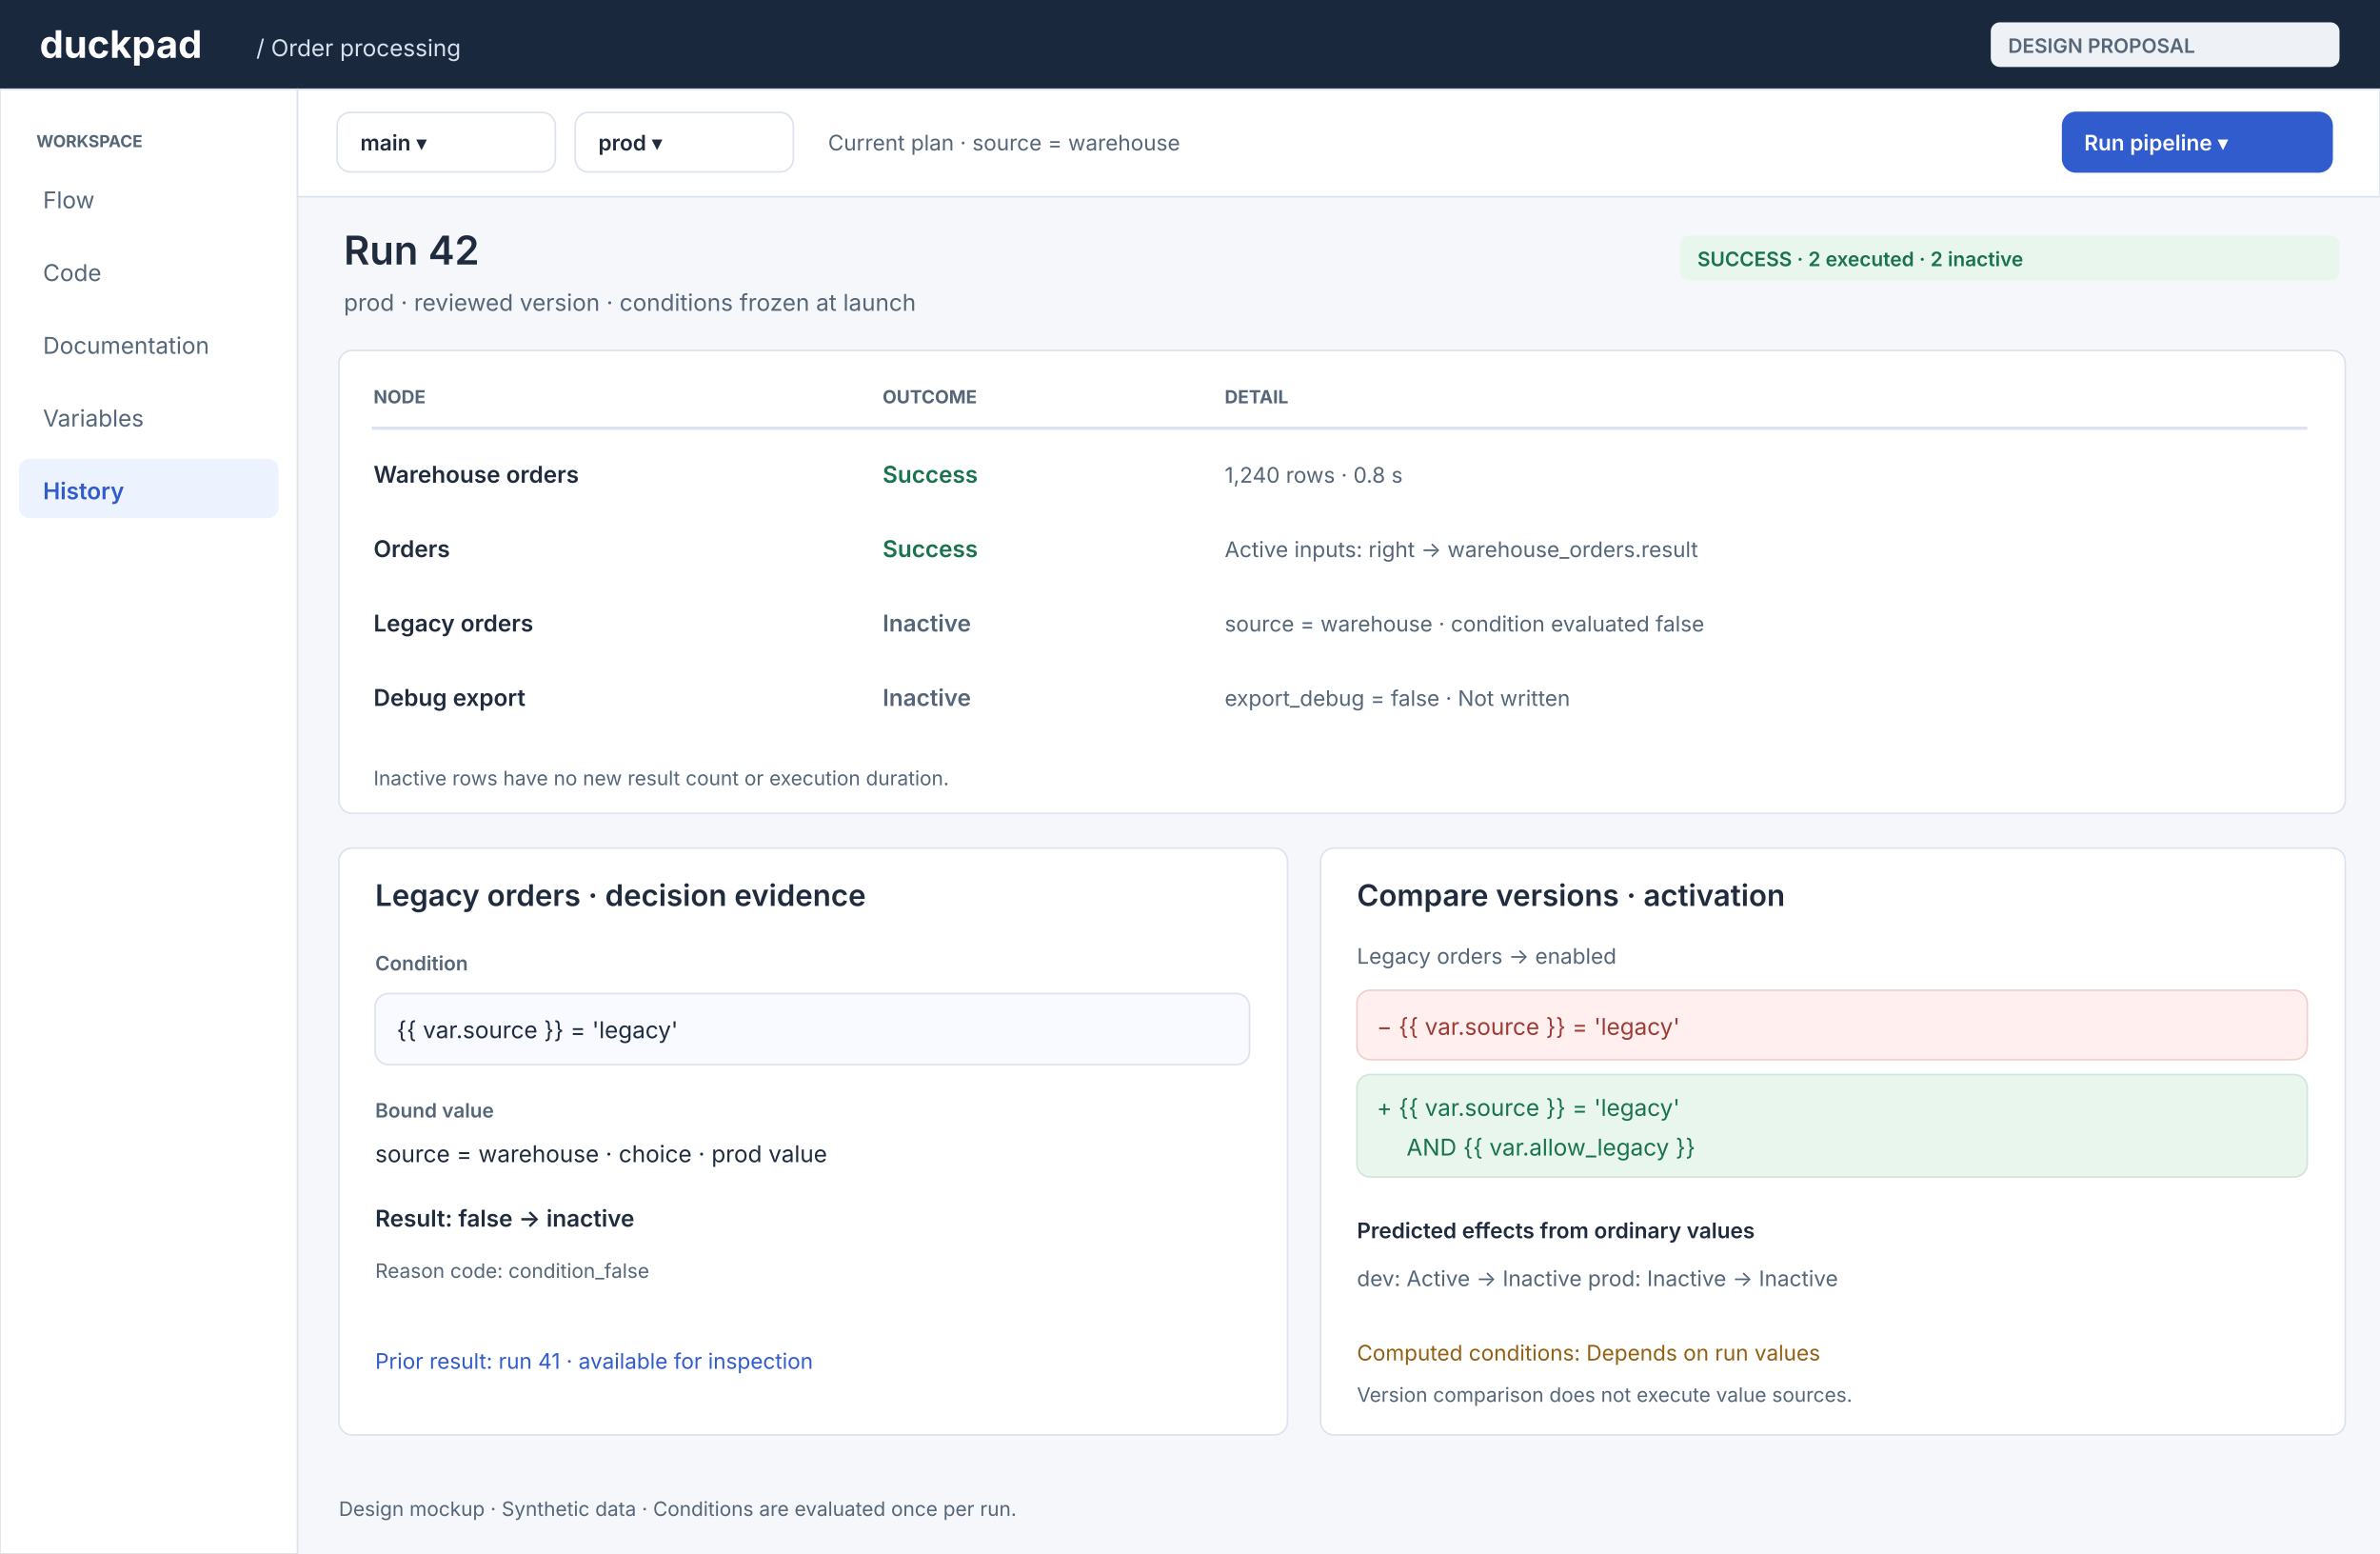
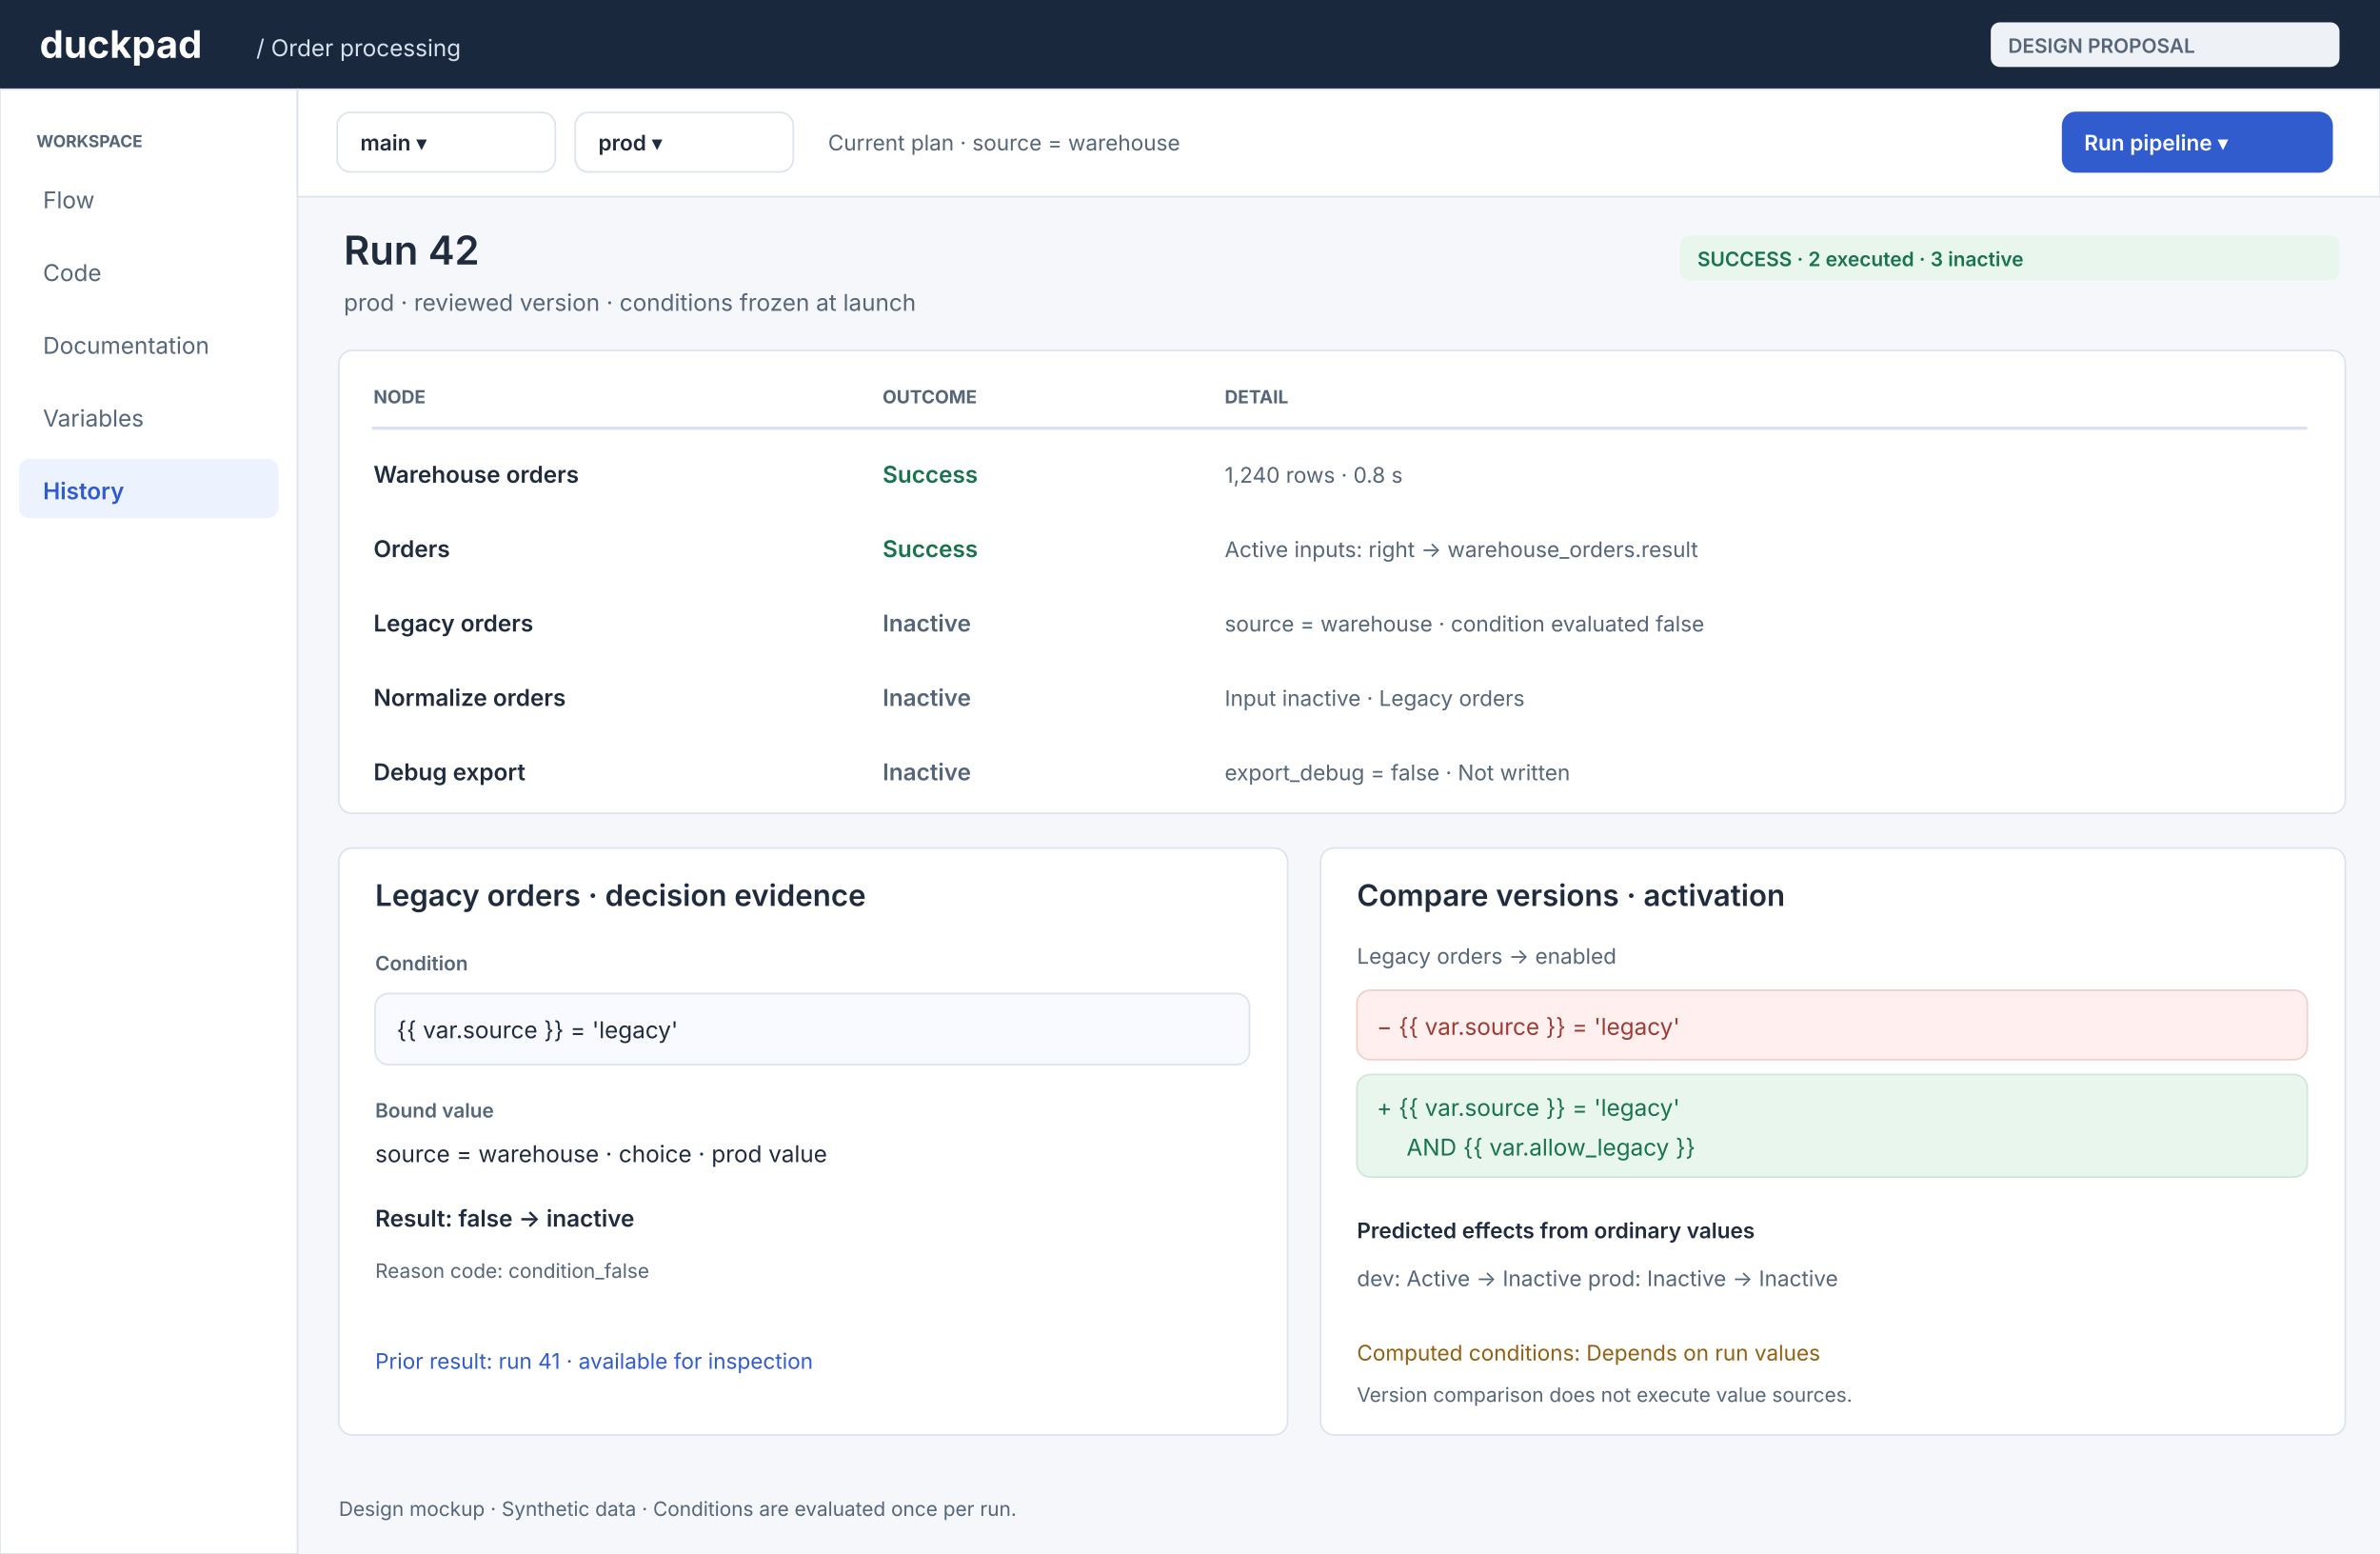
<svg xmlns="http://www.w3.org/2000/svg" width="1440" height="940" viewBox="0 0 1440 940" role="img" aria-labelledby="title desc">
  <style>text {font-family: Inter, ui-sans-serif, system-ui, sans-serif;}</style>
  <rect x="0" y="0" width="1440" height="940" rx="0" fill="#f5f7fb" stroke="#f5f7fb" />
  <rect x="0" y="0" width="1440" height="54" rx="0" fill="#19283d" stroke="#19283d" />
  <text x="24" y="35" font-size="23" fill="white" font-weight="700">duckpad</text>
  <text x="155" y="34" font-size="14" fill="#d7e0ee" font-weight="400">/  Order processing</text>
  <rect x="1205" y="14" width="210" height="26" rx="5" fill="#eef1f5" stroke="#eef1f5" />
  <text x="1215" y="32" font-size="12" fill="#566679" font-weight="600">DESIGN PROPOSAL</text>
  <rect x="0" y="54" width="180" height="886" rx="0" fill="white" stroke="#dce3ed" />
  <text x="22" y="89" font-size="10" fill="#566679" font-weight="700">WORKSPACE</text>
  <text x="26" y="126" font-size="14" fill="#566679" font-weight="400">Flow</text>
  <text x="26" y="170" font-size="14" fill="#566679" font-weight="400">Code</text>
  <text x="26" y="214" font-size="14" fill="#566679" font-weight="400">Documentation</text>
  <text x="26" y="258" font-size="14" fill="#566679" font-weight="400">Variables</text>
  <rect x="12" y="278" width="156" height="35" rx="6" fill="#edf2ff" stroke="#edf2ff" />
  <text x="26" y="302" font-size="14" fill="#315cce" font-weight="600">History</text>
  <rect x="180" y="54" width="1260" height="65" rx="0" fill="white" stroke="#dce3ed" />
  <rect x="204" y="68" width="132" height="36" rx="8" fill="white" stroke="#dce3ed" />
  <text x="218" y="91" font-size="13" fill="#202c3e" font-weight="600">main  ▾</text>
  <rect x="348" y="68" width="132" height="36" rx="8" fill="white" stroke="#dce3ed" />
  <text x="362" y="91" font-size="13" fill="#202c3e" font-weight="600">prod  ▾</text>
  <text x="501" y="91" font-size="13" fill="#566679" font-weight="400">Current plan · source = warehouse</text>
  <rect x="1248" y="68" width="163" height="36" rx="8" fill="#315cce" stroke="#315cce" />
  <text x="1261" y="91" font-size="13" fill="white" font-weight="600">Run pipeline  ▾</text>
  <text x="205" y="917" font-size="12" fill="#566679" font-weight="400">Design mockup · Synthetic data · Conditions are evaluated once per run.</text>
  <text x="208" y="160" font-size="24" fill="#202c3e" font-weight="600">Run 42</text>
  <text x="208" y="188" font-size="14" fill="#566679" font-weight="400">prod · reviewed version · conditions frozen at launch</text>
  <rect x="1017" y="143" width="398" height="26" rx="5" fill="#e9f6ee" stroke="#e9f6ee" />
-   <text x="1027" y="161" font-size="12" fill="#19734d" font-weight="600">SUCCESS · 2 executed · 2 inactive</text>
+   <text x="1027" y="161" font-size="12" fill="#19734d" font-weight="600">SUCCESS · 2 executed · 3 inactive</text>
  <rect x="205" y="212" width="1214" height="280" rx="8" fill="white" stroke="#dce3ed" />
  <text x="226" y="244" font-size="11" fill="#566679" font-weight="700">NODE</text>
  <text x="534" y="244" font-size="11" fill="#566679" font-weight="700">OUTCOME</text>
  <text x="741" y="244" font-size="11" fill="#566679" font-weight="700">DETAIL</text>
  <path d="M225 259 L1396 259" fill="none" stroke="#dce3ed" stroke-width="2" />
  <text x="226" y="292" font-size="14" fill="#202c3e" font-weight="600">Warehouse orders</text>
  <text x="534" y="292" font-size="14" fill="#19734d" font-weight="600">Success</text>
  <text x="741" y="292" font-size="13" fill="#566679" font-weight="400">1,240 rows · 0.8 s</text>
  <text x="226" y="337" font-size="14" fill="#202c3e" font-weight="600">Orders</text>
  <text x="534" y="337" font-size="14" fill="#19734d" font-weight="600">Success</text>
  <text x="741" y="337" font-size="13" fill="#566679" font-weight="400">Active inputs: right → warehouse_orders.result</text>
  <text x="226" y="382" font-size="14" fill="#202c3e" font-weight="600">Legacy orders</text>
  <text x="534" y="382" font-size="14" fill="#566679" font-weight="600">Inactive</text>
  <text x="741" y="382" font-size="13" fill="#566679" font-weight="400">source = warehouse · condition evaluated false</text>
-   <text x="226" y="427" font-size="14" fill="#202c3e" font-weight="600">Debug export</text>
+   <text x="226" y="472" font-size="14" fill="#202c3e" font-weight="600">Debug export</text>
  <text x="534" y="427" font-size="14" fill="#566679" font-weight="600">Inactive</text>
-   <text x="741" y="427" font-size="13" fill="#566679" font-weight="400">export_debug = false · Not written</text>
-   <text x="226" y="475" font-size="12" fill="#566679" font-weight="400">Inactive rows have no new result count or execution duration.</text>
+   <text x="741" y="472" font-size="13" fill="#566679" font-weight="400">export_debug = false · Not written</text>
+   <text x="226" y="427" font-size="14" fill="#202c3e" font-weight="600">Normalize orders</text>
+   <text x="534" y="472" font-size="14" fill="#566679" font-weight="600">Inactive</text>
+   <text x="741" y="427" font-size="13" fill="#566679" font-weight="400">Input inactive · Legacy orders</text>
  <rect x="205" y="513" width="574" height="355" rx="8" fill="white" stroke="#dce3ed" />
  <text x="227" y="548" font-size="18" fill="#202c3e" font-weight="600">Legacy orders · decision evidence</text>
  <text x="227" y="587" font-size="12" fill="#566679" font-weight="600">Condition</text>
  <rect x="227" y="601" width="529" height="43" rx="8" fill="#f8faff" stroke="#dce3ed" />
  <text x="240" y="628" font-size="14" fill="#202c3e" font-weight="400">{{ var.source }} = 'legacy'</text>
  <text x="227" y="676" font-size="12" fill="#566679" font-weight="600">Bound value</text>
  <text x="227" y="703" font-size="14" fill="#202c3e" font-weight="400">source = warehouse · choice · prod value</text>
  <text x="227" y="742" font-size="14" fill="#202c3e" font-weight="600">Result: false → inactive</text>
  <text x="227" y="773" font-size="12" fill="#566679" font-weight="400">Reason code: condition_false</text>
  <text x="227" y="828" font-size="13" fill="#315cce" font-weight="400">Prior result: run 41 · available for inspection</text>
  <rect x="799" y="513" width="620" height="355" rx="8" fill="white" stroke="#dce3ed" />
  <text x="821" y="548" font-size="18" fill="#202c3e" font-weight="600">Compare versions · activation</text>
  <text x="821" y="583" font-size="13" fill="#566679" font-weight="400">Legacy orders → enabled</text>
  <rect x="821" y="599" width="575" height="42" rx="8" fill="#fff0ef" stroke="#efcfcb" />
  <text x="833" y="626" font-size="14" fill="#9c3c35" font-weight="400">− {{ var.source }} = 'legacy'</text>
  <rect x="821" y="650" width="575" height="62" rx="8" fill="#e9f6ee" stroke="#cfe6d9" />
  <text x="833" y="675" font-size="14" fill="#19734d" font-weight="400">+ {{ var.source }} = 'legacy'</text>
  <text x="851" y="699" font-size="14" fill="#19734d" font-weight="400">AND {{ var.allow_legacy }}</text>
  <text x="821" y="749" font-size="13" fill="#202c3e" font-weight="600">Predicted effects from ordinary values</text>
  <text x="821" y="778" font-size="13" fill="#566679" font-weight="400">dev: Active → Inactive     prod: Inactive → Inactive</text>
  <text x="821" y="823" font-size="13" fill="#936011" font-weight="400">Computed conditions: Depends on run values</text>
  <text x="821" y="848" font-size="12" fill="#566679" font-weight="400">Version comparison does not execute value sources.</text>
</svg>
